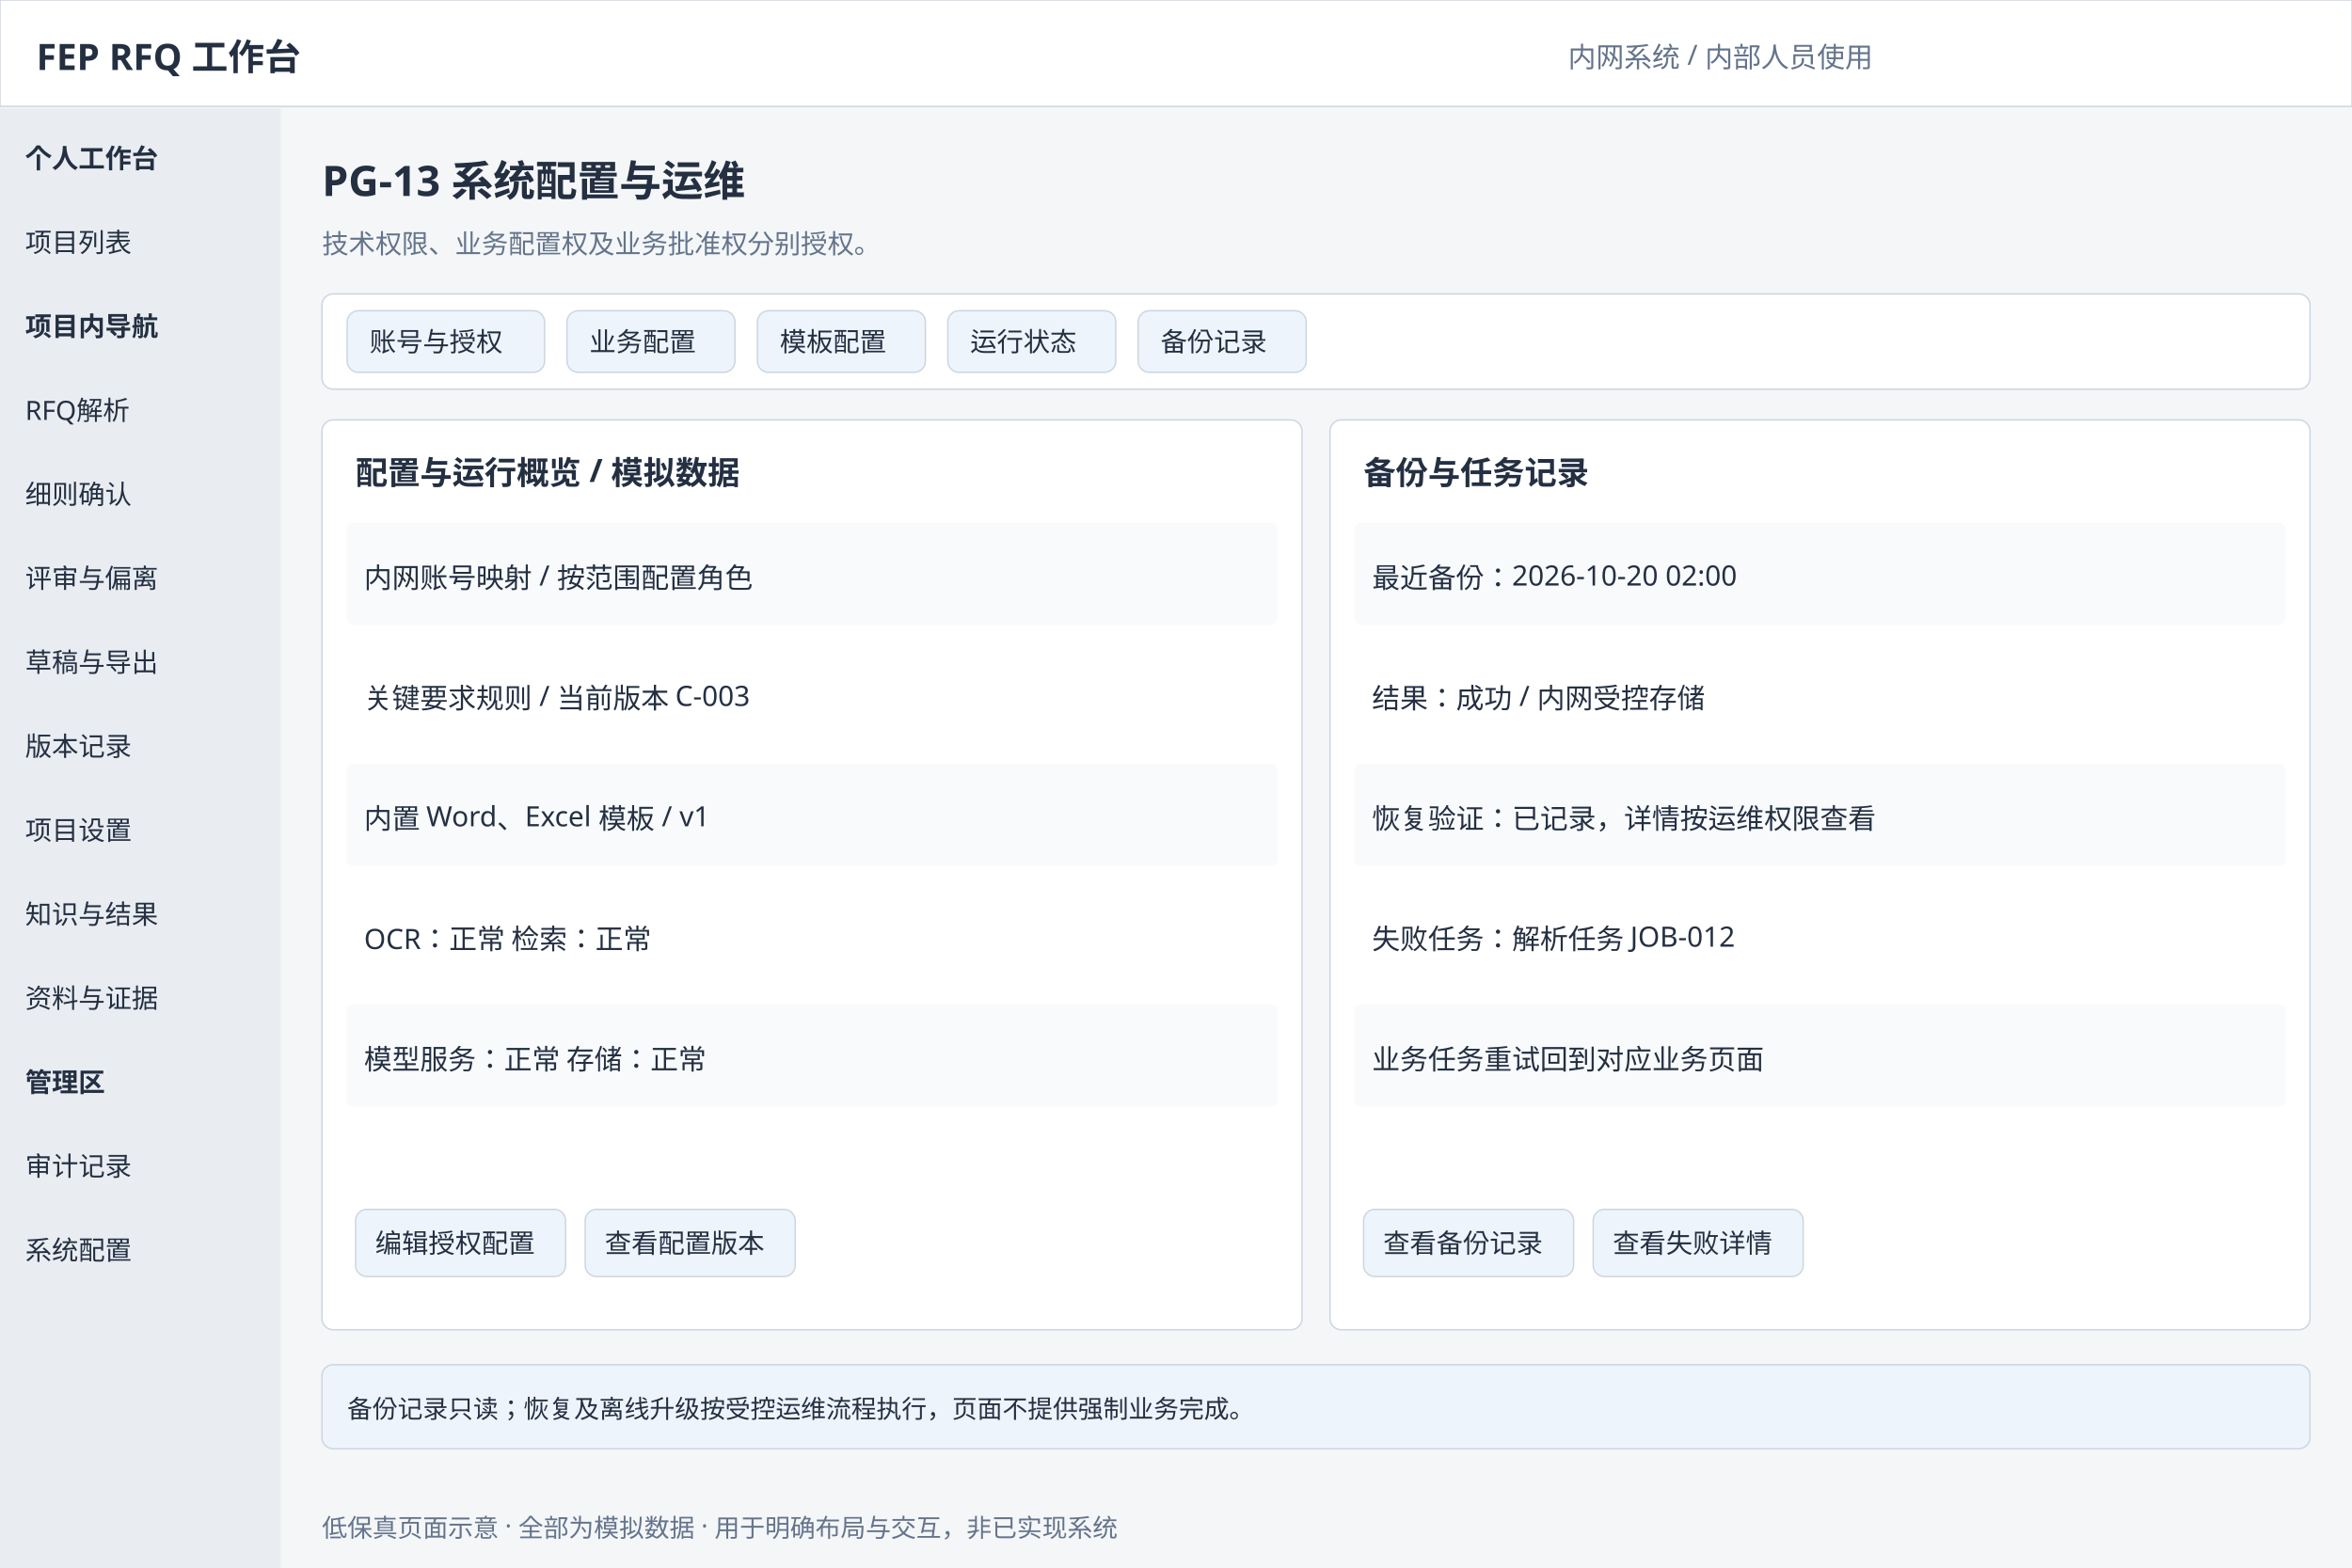
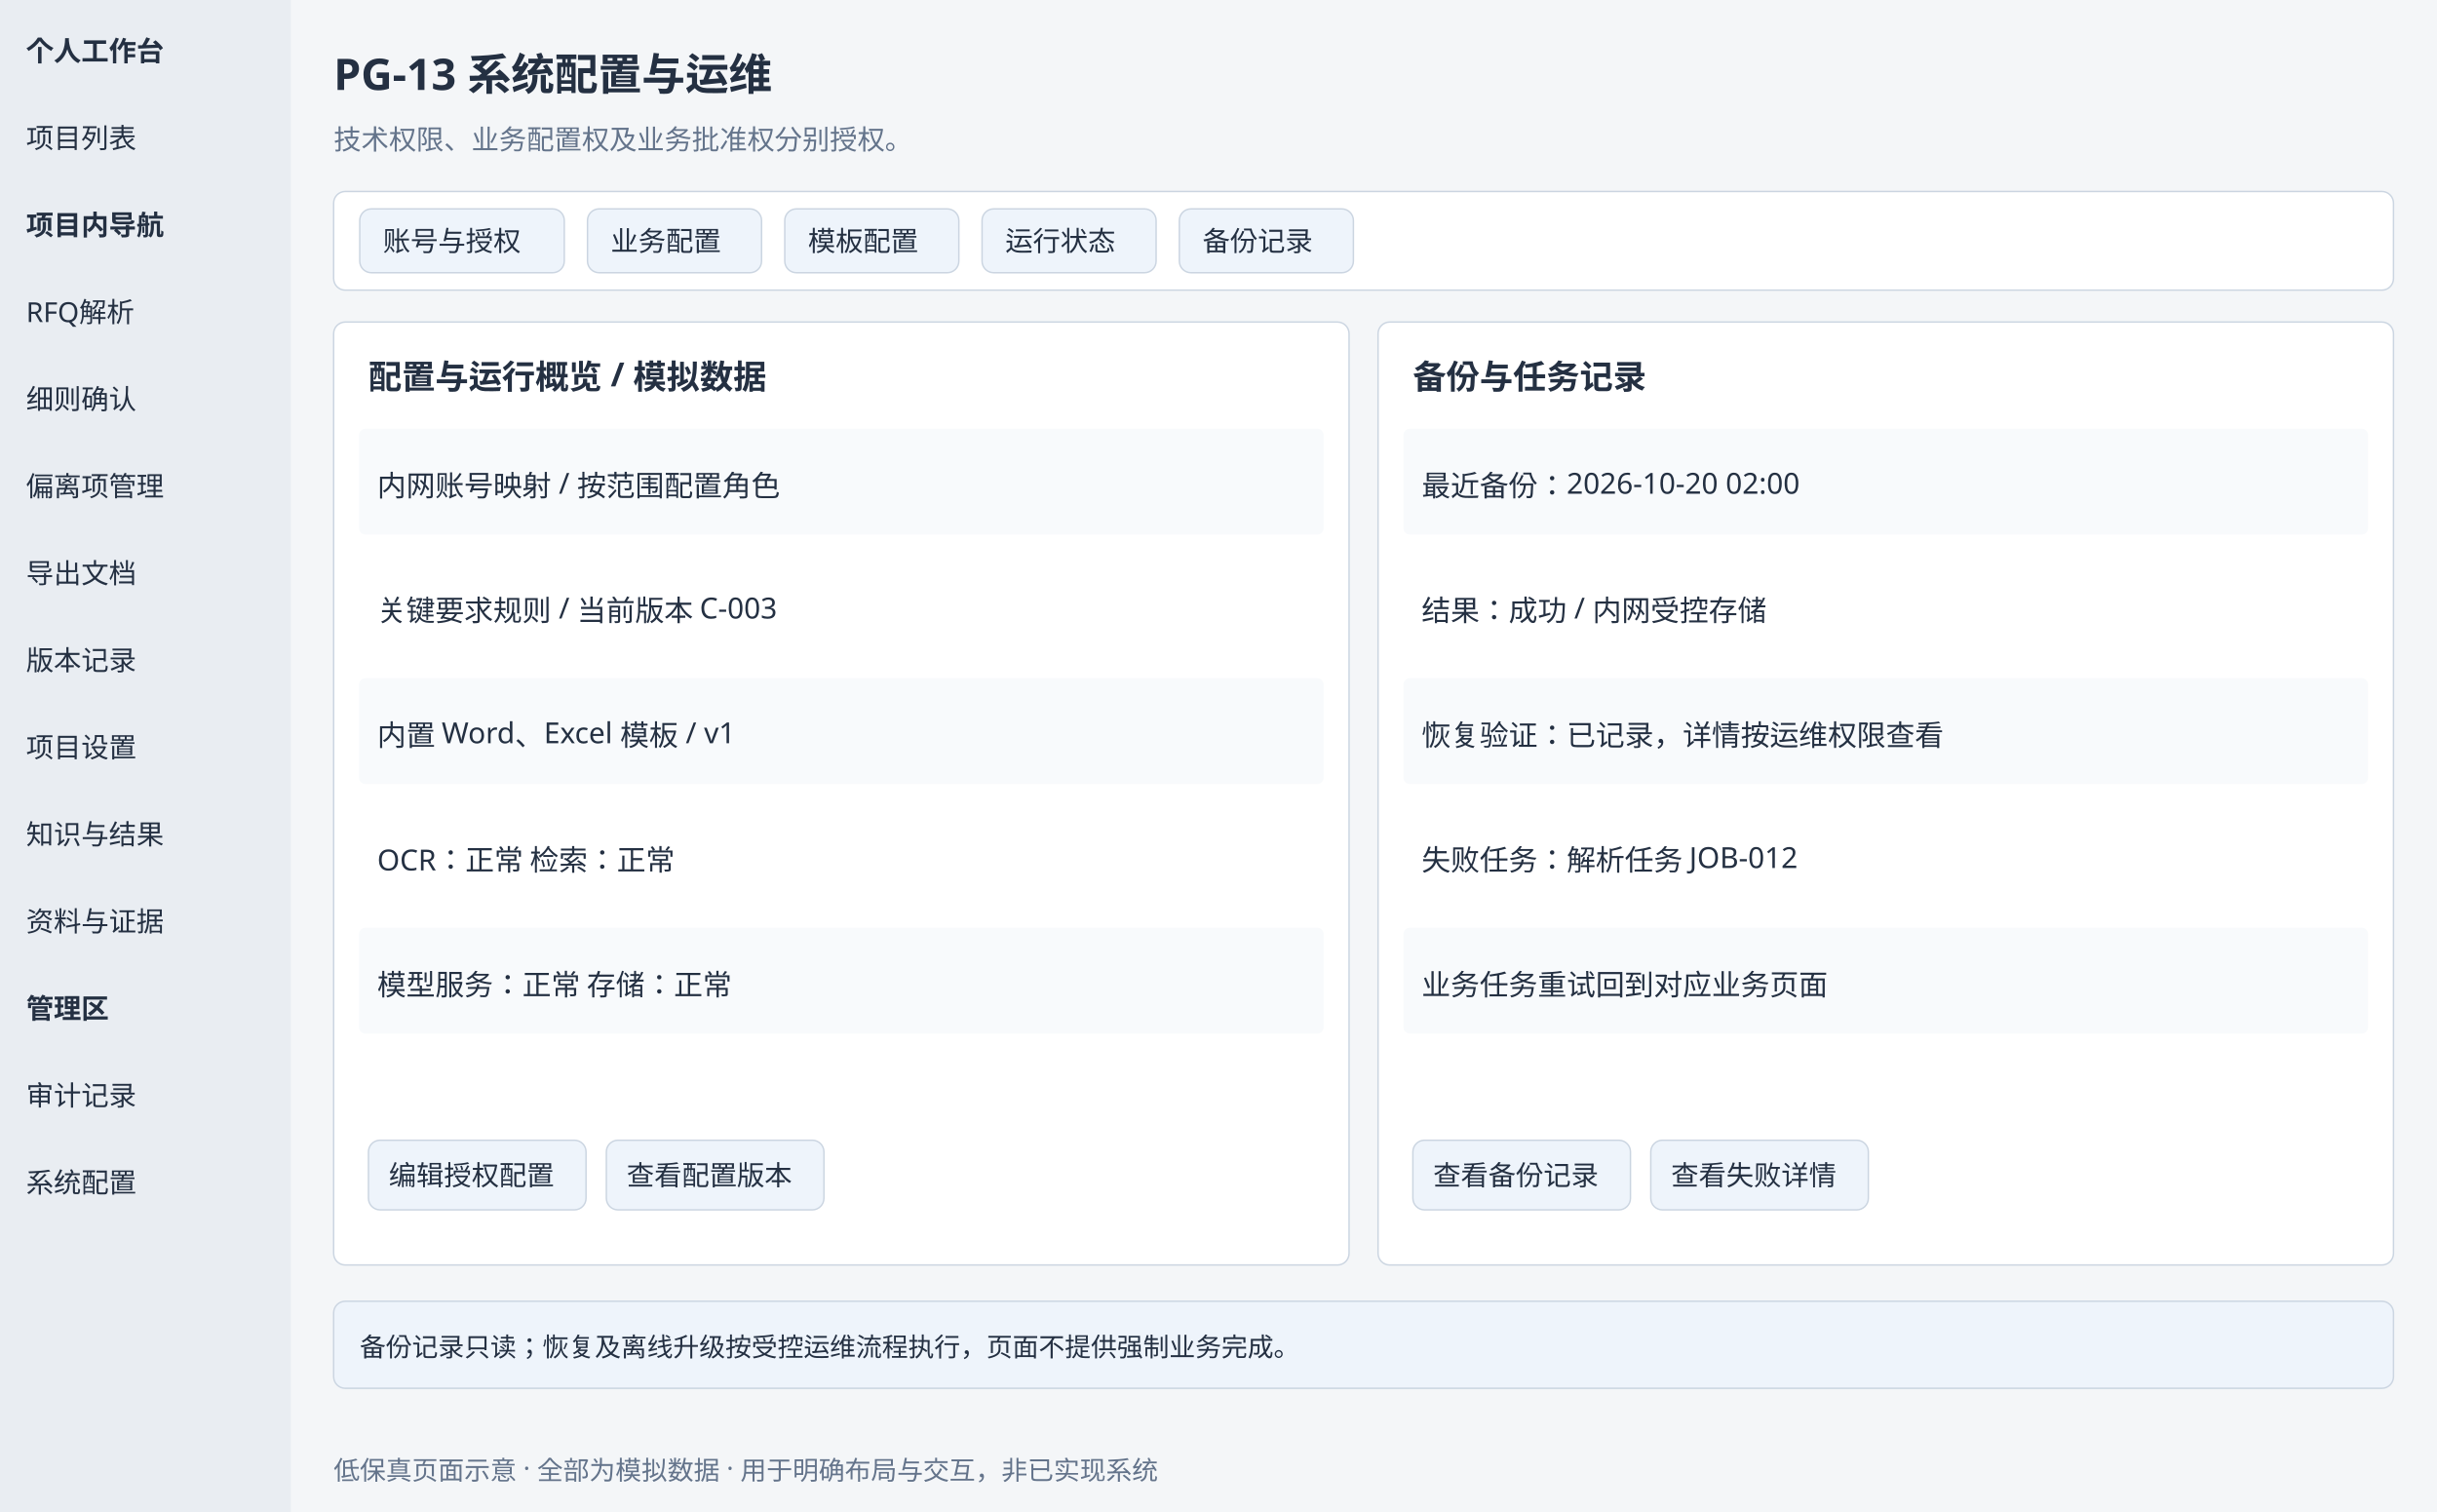
- <svg xmlns="http://www.w3.org/2000/svg" width="1680" height="1120" viewBox="0 0 1680 1120">
+ <svg xmlns="http://www.w3.org/2000/svg" width="1680" height="1042" viewBox="0 78 1680 1042">
  <rect x="0" y="0" width="1680" height="1120" rx="0" fill="#f4f6f8" stroke="#f4f6f8" />
-   <rect x="0" y="0" width="1680" height="76" rx="0" fill="#ffffff" stroke="#cbd5e1" />
-   <text x="26" y="50" font-family="PingFang SC,Microsoft YaHei,sans-serif" font-size="26" font-weight="600" fill="#243042">FEP  RFQ 工作台</text>
-   <text x="1120" y="48" font-family="PingFang SC,Microsoft YaHei,sans-serif" font-size="20" font-weight="400" fill="#64748b">内网系统  /  内部人员使用</text>
  <rect x="0" y="78" width="200" height="1042" rx="0" fill="#e9edf2" stroke="#e9edf2" />
  <text x="18" y="120" font-family="PingFang SC,Microsoft YaHei,sans-serif" font-size="19" font-weight="600" fill="#243042">个人工作台</text>
  <text x="18" y="180" font-family="PingFang SC,Microsoft YaHei,sans-serif" font-size="19" font-weight="400" fill="#243042">项目列表</text>
  <text x="18" y="240" font-family="PingFang SC,Microsoft YaHei,sans-serif" font-size="19" font-weight="600" fill="#243042">项目内导航</text>
  <text x="18" y="300" font-family="PingFang SC,Microsoft YaHei,sans-serif" font-size="19" font-weight="400" fill="#243042">  RFQ解析</text>
  <text x="18" y="360" font-family="PingFang SC,Microsoft YaHei,sans-serif" font-size="19" font-weight="400" fill="#243042">  细则确认</text>
-   <text x="18" y="420" font-family="PingFang SC,Microsoft YaHei,sans-serif" font-size="19" font-weight="400" fill="#243042">  评审与偏离</text>
-   <text x="18" y="480" font-family="PingFang SC,Microsoft YaHei,sans-serif" font-size="19" font-weight="400" fill="#243042">  草稿与导出</text>
+   <text x="18" y="420" font-family="PingFang SC,Microsoft YaHei,sans-serif" font-size="19" font-weight="400" fill="#243042">  偏离项管理</text>
+   <text x="18" y="480" font-family="PingFang SC,Microsoft YaHei,sans-serif" font-size="19" font-weight="400" fill="#243042">  导出文档</text>
  <text x="18" y="540" font-family="PingFang SC,Microsoft YaHei,sans-serif" font-size="19" font-weight="400" fill="#243042">  版本记录</text>
  <text x="18" y="600" font-family="PingFang SC,Microsoft YaHei,sans-serif" font-size="19" font-weight="400" fill="#243042">  项目设置</text>
  <text x="18" y="660" font-family="PingFang SC,Microsoft YaHei,sans-serif" font-size="19" font-weight="400" fill="#243042">知识与结果</text>
  <text x="18" y="720" font-family="PingFang SC,Microsoft YaHei,sans-serif" font-size="19" font-weight="400" fill="#243042">资料与证据</text>
  <text x="18" y="780" font-family="PingFang SC,Microsoft YaHei,sans-serif" font-size="19" font-weight="600" fill="#243042">管理区</text>
  <text x="18" y="840" font-family="PingFang SC,Microsoft YaHei,sans-serif" font-size="19" font-weight="400" fill="#243042">  审计记录</text>
  <text x="18" y="900" font-family="PingFang SC,Microsoft YaHei,sans-serif" font-size="19" font-weight="400" fill="#243042">  系统配置</text>
  <text x="230" y="140" font-family="PingFang SC,Microsoft YaHei,sans-serif" font-size="30" font-weight="600" fill="#243042">PG-13  系统配置与运维</text>
  <text x="230" y="181" font-family="PingFang SC,Microsoft YaHei,sans-serif" font-size="19" font-weight="400" fill="#64748b">技术权限、业务配置权及业务批准权分别授权。</text>
  <rect x="230" y="210" width="1420" height="68" rx="8" fill="#ffffff" stroke="#cbd5e1" />
  <rect x="248" y="222" width="141" height="44" rx="8" fill="#eef4fb" stroke="#cbd5e1" />
  <text x="264" y="251" font-family="PingFang SC,Microsoft YaHei,sans-serif" font-size="19" font-weight="400" fill="#243042">账号与授权</text>
  <rect x="405" y="222" width="120" height="44" rx="8" fill="#eef4fb" stroke="#cbd5e1" />
  <text x="421" y="251" font-family="PingFang SC,Microsoft YaHei,sans-serif" font-size="19" font-weight="400" fill="#243042">业务配置</text>
  <rect x="541" y="222" width="120" height="44" rx="8" fill="#eef4fb" stroke="#cbd5e1" />
  <text x="557" y="251" font-family="PingFang SC,Microsoft YaHei,sans-serif" font-size="19" font-weight="400" fill="#243042">模板配置</text>
  <rect x="677" y="222" width="120" height="44" rx="8" fill="#eef4fb" stroke="#cbd5e1" />
  <text x="693" y="251" font-family="PingFang SC,Microsoft YaHei,sans-serif" font-size="19" font-weight="400" fill="#243042">运行状态</text>
  <rect x="813" y="222" width="120" height="44" rx="8" fill="#eef4fb" stroke="#cbd5e1" />
  <text x="829" y="251" font-family="PingFang SC,Microsoft YaHei,sans-serif" font-size="19" font-weight="400" fill="#243042">备份记录</text>
  <rect x="230" y="300" width="700" height="650" rx="8" fill="#ffffff" stroke="#cbd5e1" />
  <text x="254" y="346" font-family="PingFang SC,Microsoft YaHei,sans-serif" font-size="23" font-weight="600" fill="#243042">配置与运行概览  /  模拟数据</text>
  <rect x="248" y="374" width="664" height="72" rx="4" fill="#f8fafc" stroke="#f8fafc" />
  <text x="260" y="420" font-family="PingFang SC,Microsoft YaHei,sans-serif" font-size="20" font-weight="400" fill="#243042">内网账号映射  /  按范围配置角色</text>
  <text x="260" y="506" font-family="PingFang SC,Microsoft YaHei,sans-serif" font-size="20" font-weight="400" fill="#243042">关键要求规则  /  当前版本 C-003</text>
  <rect x="248" y="546" width="664" height="72" rx="4" fill="#f8fafc" stroke="#f8fafc" />
  <text x="260" y="592" font-family="PingFang SC,Microsoft YaHei,sans-serif" font-size="20" font-weight="400" fill="#243042">内置 Word、Excel 模板  /  v1</text>
  <text x="260" y="678" font-family="PingFang SC,Microsoft YaHei,sans-serif" font-size="20" font-weight="400" fill="#243042">OCR：正常     检索：正常</text>
  <rect x="248" y="718" width="664" height="72" rx="4" fill="#f8fafc" stroke="#f8fafc" />
  <text x="260" y="764" font-family="PingFang SC,Microsoft YaHei,sans-serif" font-size="20" font-weight="400" fill="#243042">模型服务：正常     存储：正常</text>
  <rect x="254" y="864" width="150" height="48" rx="8" fill="#eef4fb" stroke="#cbd5e1" />
  <text x="268" y="895" font-family="PingFang SC,Microsoft YaHei,sans-serif" font-size="19" font-weight="400" fill="#243042">编辑授权配置</text>
  <rect x="418" y="864" width="150" height="48" rx="8" fill="#eef4fb" stroke="#cbd5e1" />
  <text x="432" y="895" font-family="PingFang SC,Microsoft YaHei,sans-serif" font-size="19" font-weight="400" fill="#243042">查看配置版本</text>
  <rect x="950" y="300" width="700" height="650" rx="8" fill="#ffffff" stroke="#cbd5e1" />
  <text x="974" y="346" font-family="PingFang SC,Microsoft YaHei,sans-serif" font-size="23" font-weight="600" fill="#243042">备份与任务记录</text>
  <rect x="968" y="374" width="664" height="72" rx="4" fill="#f8fafc" stroke="#f8fafc" />
  <text x="980" y="420" font-family="PingFang SC,Microsoft YaHei,sans-serif" font-size="20" font-weight="400" fill="#243042">最近备份：2026-10-20 02:00</text>
  <text x="980" y="506" font-family="PingFang SC,Microsoft YaHei,sans-serif" font-size="20" font-weight="400" fill="#243042">结果：成功  /  内网受控存储</text>
  <rect x="968" y="546" width="664" height="72" rx="4" fill="#f8fafc" stroke="#f8fafc" />
  <text x="980" y="592" font-family="PingFang SC,Microsoft YaHei,sans-serif" font-size="20" font-weight="400" fill="#243042">恢复验证：已记录，详情按运维权限查看</text>
  <text x="980" y="678" font-family="PingFang SC,Microsoft YaHei,sans-serif" font-size="20" font-weight="400" fill="#243042">失败任务：解析任务 JOB-012</text>
  <rect x="968" y="718" width="664" height="72" rx="4" fill="#f8fafc" stroke="#f8fafc" />
  <text x="980" y="764" font-family="PingFang SC,Microsoft YaHei,sans-serif" font-size="20" font-weight="400" fill="#243042">业务任务重试回到对应业务页面</text>
  <rect x="974" y="864" width="150" height="48" rx="8" fill="#eef4fb" stroke="#cbd5e1" />
  <text x="988" y="895" font-family="PingFang SC,Microsoft YaHei,sans-serif" font-size="19" font-weight="400" fill="#243042">查看备份记录</text>
  <rect x="1138" y="864" width="150" height="48" rx="8" fill="#eef4fb" stroke="#cbd5e1" />
  <text x="1152" y="895" font-family="PingFang SC,Microsoft YaHei,sans-serif" font-size="19" font-weight="400" fill="#243042">查看失败详情</text>
  <rect x="230" y="975" width="1420" height="60" rx="8" fill="#eef4fb" stroke="#cbd5e1" />
  <text x="248" y="1013" font-family="PingFang SC,Microsoft YaHei,sans-serif" font-size="18" font-weight="400" fill="#243042">备份记录只读；恢复及离线升级按受控运维流程执行，页面不提供强制业务完成。</text>
  <text x="230" y="1098" font-family="PingFang SC,Microsoft YaHei,sans-serif" font-size="18" font-weight="400" fill="#64748b">低保真页面示意 · 全部为模拟数据 · 用于明确布局与交互，非已实现系统</text>
</svg>
